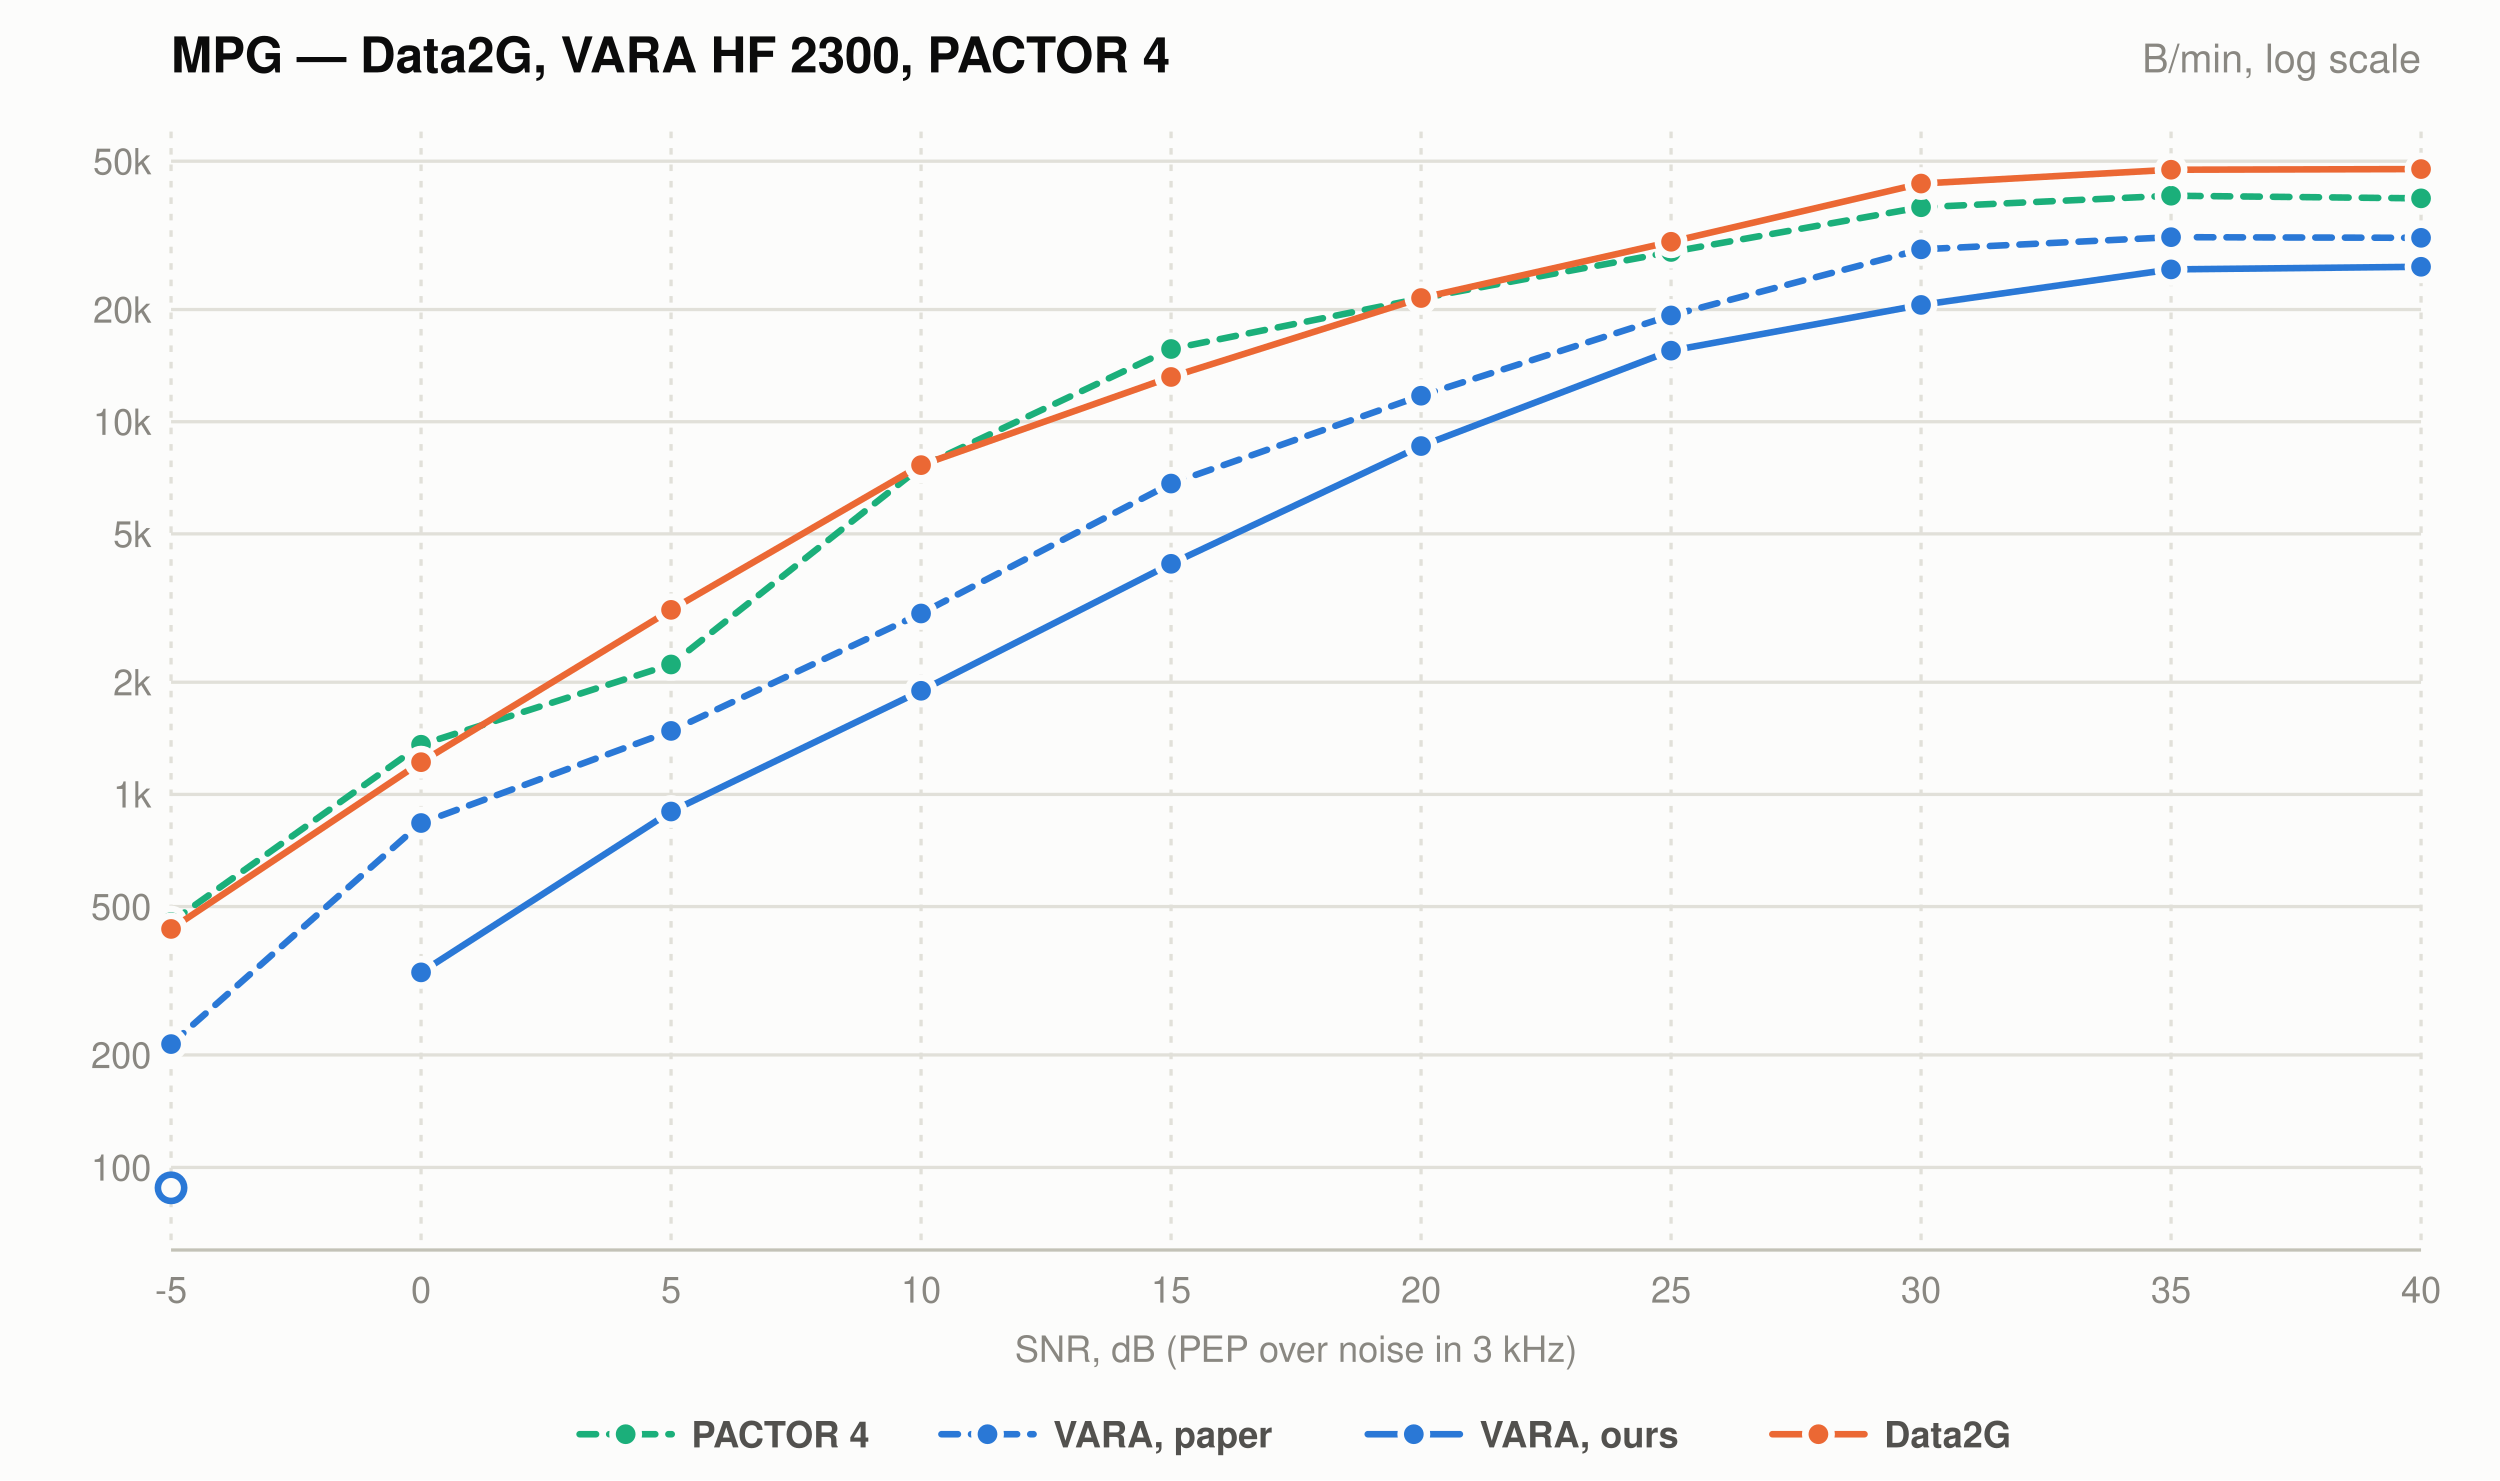
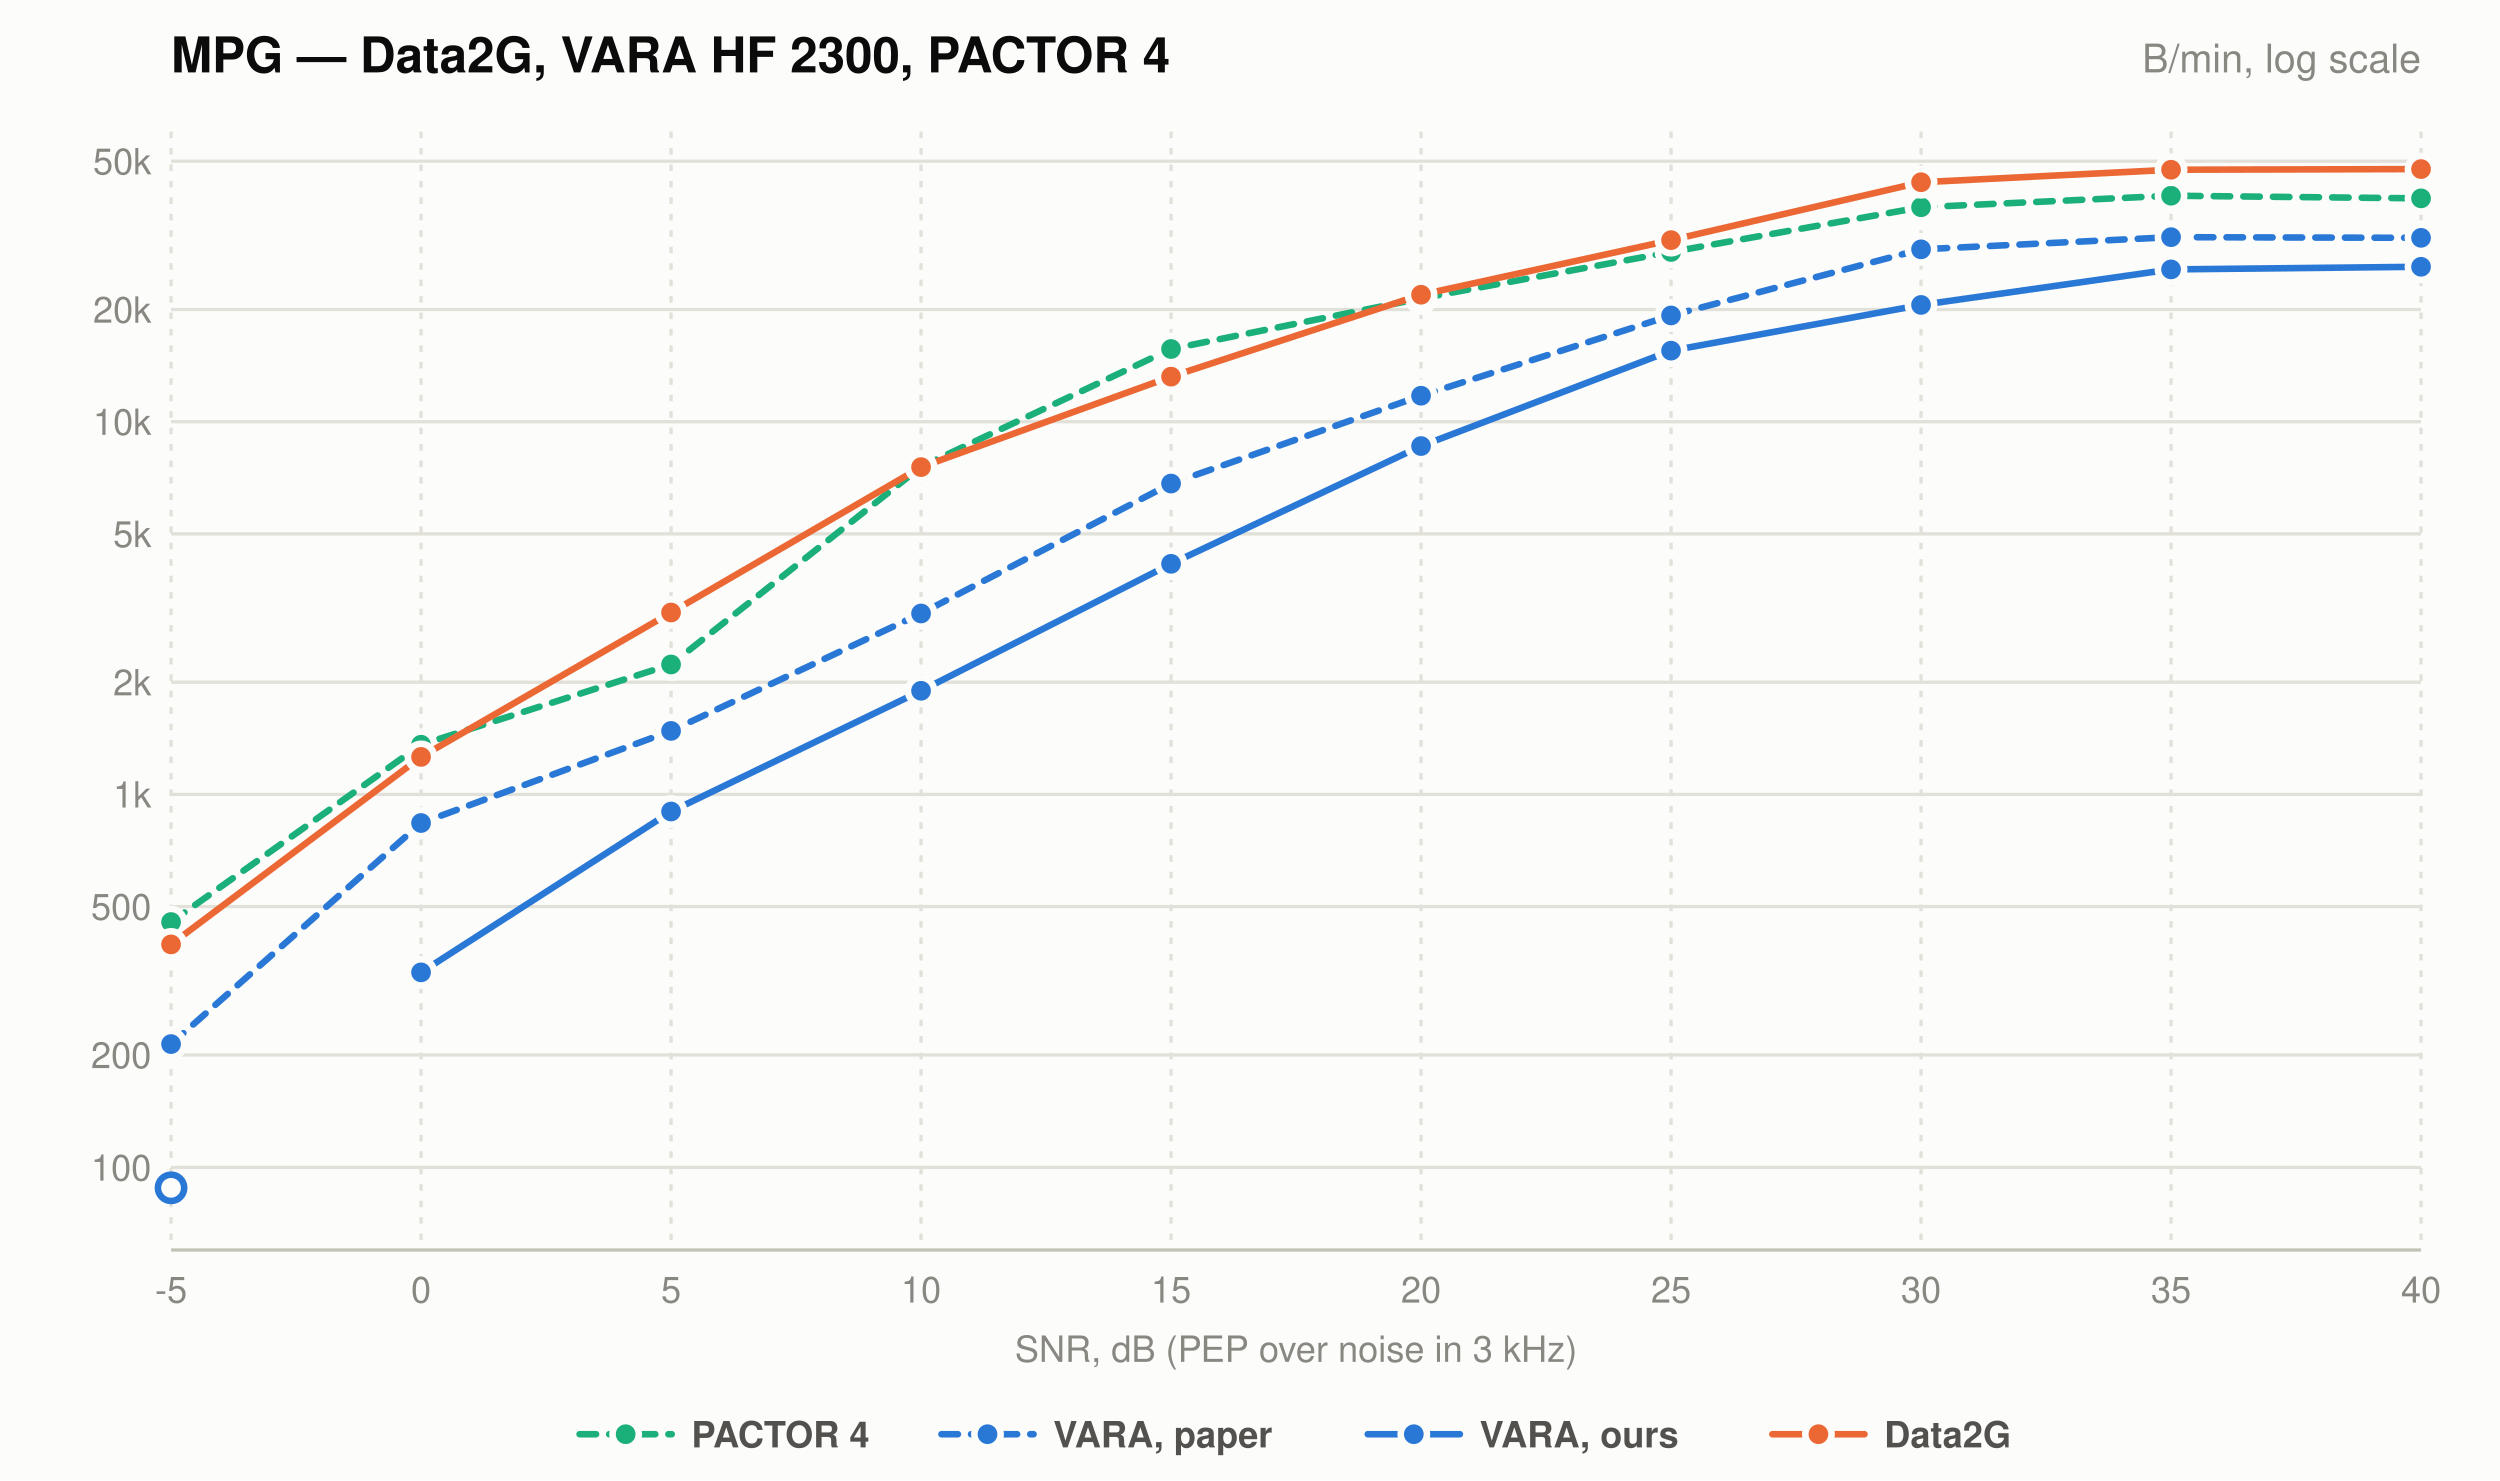
<svg xmlns="http://www.w3.org/2000/svg" viewBox="0 0 760 450" width="760" height="450" font-family="-apple-system, BlinkMacSystemFont, 'Segoe UI', Helvetica, Arial, sans-serif">
  <rect width="760" height="450" fill="#fcfcfb" />
  <text x="52" y="22" font-size="15" font-weight="600" fill="#0b0b0b">MPG — Data2G, VARA HF 2300, PACTOR 4</text>
  <text x="736" y="22" font-size="12" fill="#898781" text-anchor="end">B/min, log scale</text>
  <line x1="52" x2="736" y1="354.9" y2="354.9" stroke="#e1e0d9" />
  <text x="46" y="358.9" font-size="11" fill="#898781" text-anchor="end">100</text>
  <line x1="52" x2="736" y1="320.7" y2="320.7" stroke="#e1e0d9" />
  <text x="46" y="324.7" font-size="11" fill="#898781" text-anchor="end">200</text>
  <line x1="52" x2="736" y1="275.6" y2="275.6" stroke="#e1e0d9" />
  <text x="46" y="279.6" font-size="11" fill="#898781" text-anchor="end">500</text>
  <line x1="52" x2="736" y1="241.5" y2="241.5" stroke="#e1e0d9" />
  <text x="46" y="245.5" font-size="11" fill="#898781" text-anchor="end">1k</text>
  <line x1="52" x2="736" y1="207.4" y2="207.4" stroke="#e1e0d9" />
  <text x="46" y="211.4" font-size="11" fill="#898781" text-anchor="end">2k</text>
  <line x1="52" x2="736" y1="162.3" y2="162.3" stroke="#e1e0d9" />
  <text x="46" y="166.3" font-size="11" fill="#898781" text-anchor="end">5k</text>
  <line x1="52" x2="736" y1="128.2" y2="128.2" stroke="#e1e0d9" />
  <text x="46" y="132.2" font-size="11" fill="#898781" text-anchor="end">10k</text>
  <line x1="52" x2="736" y1="94.1" y2="94.1" stroke="#e1e0d9" />
  <text x="46" y="98.1" font-size="11" fill="#898781" text-anchor="end">20k</text>
  <line x1="52" x2="736" y1="49.0" y2="49.0" stroke="#e1e0d9" />
  <text x="46" y="53.0" font-size="11" fill="#898781" text-anchor="end">50k</text>
  <line x1="52.0" x2="52.0" y1="40" y2="380" stroke="#e1e0d9" stroke-dasharray="2 3" />
  <text x="52.0" y="396" font-size="11" fill="#898781" text-anchor="middle">-5</text>
  <line x1="128.0" x2="128.0" y1="40" y2="380" stroke="#e1e0d9" stroke-dasharray="2 3" />
  <text x="128.0" y="396" font-size="11" fill="#898781" text-anchor="middle">0</text>
  <line x1="204.0" x2="204.0" y1="40" y2="380" stroke="#e1e0d9" stroke-dasharray="2 3" />
  <text x="204.0" y="396" font-size="11" fill="#898781" text-anchor="middle">5</text>
  <line x1="280.0" x2="280.0" y1="40" y2="380" stroke="#e1e0d9" stroke-dasharray="2 3" />
  <text x="280.0" y="396" font-size="11" fill="#898781" text-anchor="middle">10</text>
  <line x1="356.0" x2="356.0" y1="40" y2="380" stroke="#e1e0d9" stroke-dasharray="2 3" />
  <text x="356.0" y="396" font-size="11" fill="#898781" text-anchor="middle">15</text>
  <line x1="432.0" x2="432.0" y1="40" y2="380" stroke="#e1e0d9" stroke-dasharray="2 3" />
  <text x="432.0" y="396" font-size="11" fill="#898781" text-anchor="middle">20</text>
  <line x1="508.0" x2="508.0" y1="40" y2="380" stroke="#e1e0d9" stroke-dasharray="2 3" />
  <text x="508.0" y="396" font-size="11" fill="#898781" text-anchor="middle">25</text>
  <line x1="584.0" x2="584.0" y1="40" y2="380" stroke="#e1e0d9" stroke-dasharray="2 3" />
  <text x="584.0" y="396" font-size="11" fill="#898781" text-anchor="middle">30</text>
  <line x1="660.0" x2="660.0" y1="40" y2="380" stroke="#e1e0d9" stroke-dasharray="2 3" />
  <text x="660.0" y="396" font-size="11" fill="#898781" text-anchor="middle">35</text>
  <line x1="736.0" x2="736.0" y1="40" y2="380" stroke="#e1e0d9" stroke-dasharray="2 3" />
  <text x="736.0" y="396" font-size="11" fill="#898781" text-anchor="middle">40</text>
  <line x1="52" x2="736" y1="380" y2="380" stroke="#c3c2b7" />
  <text x="394.0" y="414" font-size="11" fill="#898781" text-anchor="middle">SNR, dB (PEP over noise in 3 kHz)</text>
  <path d="M52.0,280.3L128.0,226.4L204.0,202.0L280.0,141.9L356.0,106.1L432.0,90.7L508.0,76.6L584.0,63.0L660.0,59.5L736.0,60.3" fill="none" stroke="#1baf7a" stroke-width="2" stroke-linejoin="round" stroke-linecap="round" stroke-dasharray="5 4" />
  <circle cx="52.0" cy="280.3" r="4" fill="#1baf7a" stroke="#fcfcfb" stroke-width="2" />
  <circle cx="128.0" cy="226.4" r="4" fill="#1baf7a" stroke="#fcfcfb" stroke-width="2" />
  <circle cx="204.0" cy="202.0" r="4" fill="#1baf7a" stroke="#fcfcfb" stroke-width="2" />
  <circle cx="280.0" cy="141.9" r="4" fill="#1baf7a" stroke="#fcfcfb" stroke-width="2" />
  <circle cx="356.0" cy="106.1" r="4" fill="#1baf7a" stroke="#fcfcfb" stroke-width="2" />
  <circle cx="432.0" cy="90.7" r="4" fill="#1baf7a" stroke="#fcfcfb" stroke-width="2" />
  <circle cx="508.0" cy="76.6" r="4" fill="#1baf7a" stroke="#fcfcfb" stroke-width="2" />
  <circle cx="584.0" cy="63.0" r="4" fill="#1baf7a" stroke="#fcfcfb" stroke-width="2" />
  <circle cx="660.0" cy="59.5" r="4" fill="#1baf7a" stroke="#fcfcfb" stroke-width="2" />
  <circle cx="736.0" cy="60.3" r="4" fill="#1baf7a" stroke="#fcfcfb" stroke-width="2" />
  <path d="M52.0,317.4L128.0,250.2L204.0,222.2L280.0,186.5L356.0,147.0L432.0,120.3L508.0,95.9L584.0,75.8L660.0,72.1L736.0,72.3" fill="none" stroke="#2a78d6" stroke-width="2" stroke-linejoin="round" stroke-linecap="round" stroke-dasharray="5 4" />
  <circle cx="52.0" cy="317.4" r="4" fill="#2a78d6" stroke="#fcfcfb" stroke-width="2" />
  <circle cx="128.0" cy="250.2" r="4" fill="#2a78d6" stroke="#fcfcfb" stroke-width="2" />
  <circle cx="204.0" cy="222.2" r="4" fill="#2a78d6" stroke="#fcfcfb" stroke-width="2" />
  <circle cx="280.0" cy="186.5" r="4" fill="#2a78d6" stroke="#fcfcfb" stroke-width="2" />
  <circle cx="356.0" cy="147.0" r="4" fill="#2a78d6" stroke="#fcfcfb" stroke-width="2" />
  <circle cx="432.0" cy="120.3" r="4" fill="#2a78d6" stroke="#fcfcfb" stroke-width="2" />
  <circle cx="508.0" cy="95.9" r="4" fill="#2a78d6" stroke="#fcfcfb" stroke-width="2" />
  <circle cx="584.0" cy="75.8" r="4" fill="#2a78d6" stroke="#fcfcfb" stroke-width="2" />
  <circle cx="660.0" cy="72.1" r="4" fill="#2a78d6" stroke="#fcfcfb" stroke-width="2" />
  <circle cx="736.0" cy="72.3" r="4" fill="#2a78d6" stroke="#fcfcfb" stroke-width="2" />
  <path d="M128.0,295.6L204.0,246.7L280.0,210.0L356.0,171.4L432.0,135.6L508.0,106.6L584.0,92.7L660.0,81.9L736.0,81.1" fill="none" stroke="#2a78d6" stroke-width="2" stroke-linejoin="round" stroke-linecap="round" />
  <circle cx="52.0" cy="361.1" r="4" fill="#fcfcfb" stroke="#2a78d6" stroke-width="2" />
  <circle cx="128.0" cy="295.6" r="4" fill="#2a78d6" stroke="#fcfcfb" stroke-width="2" />
  <circle cx="204.0" cy="246.7" r="4" fill="#2a78d6" stroke="#fcfcfb" stroke-width="2" />
  <circle cx="280.0" cy="210.0" r="4" fill="#2a78d6" stroke="#fcfcfb" stroke-width="2" />
  <circle cx="356.0" cy="171.4" r="4" fill="#2a78d6" stroke="#fcfcfb" stroke-width="2" />
  <circle cx="432.0" cy="135.6" r="4" fill="#2a78d6" stroke="#fcfcfb" stroke-width="2" />
  <circle cx="508.0" cy="106.6" r="4" fill="#2a78d6" stroke="#fcfcfb" stroke-width="2" />
  <circle cx="584.0" cy="92.7" r="4" fill="#2a78d6" stroke="#fcfcfb" stroke-width="2" />
  <circle cx="660.0" cy="81.9" r="4" fill="#2a78d6" stroke="#fcfcfb" stroke-width="2" />
  <circle cx="736.0" cy="81.1" r="4" fill="#2a78d6" stroke="#fcfcfb" stroke-width="2" />
-   <path d="M52.0,282.4L128.0,231.7L204.0,185.4L280.0,141.4L356.0,114.6L432.0,90.6L508.0,73.5L584.0,55.8L660.0,51.6L736.0,51.4" fill="none" stroke="#eb6834" stroke-width="2" stroke-linejoin="round" stroke-linecap="round" />
-   <circle cx="52.0" cy="282.4" r="4" fill="#eb6834" stroke="#fcfcfb" stroke-width="2" />
-   <circle cx="128.0" cy="231.7" r="4" fill="#eb6834" stroke="#fcfcfb" stroke-width="2" />
-   <circle cx="204.0" cy="185.4" r="4" fill="#eb6834" stroke="#fcfcfb" stroke-width="2" />
-   <circle cx="280.0" cy="141.4" r="4" fill="#eb6834" stroke="#fcfcfb" stroke-width="2" />
-   <circle cx="356.0" cy="114.6" r="4" fill="#eb6834" stroke="#fcfcfb" stroke-width="2" />
-   <circle cx="432.0" cy="90.6" r="4" fill="#eb6834" stroke="#fcfcfb" stroke-width="2" />
-   <circle cx="508.0" cy="73.5" r="4" fill="#eb6834" stroke="#fcfcfb" stroke-width="2" />
-   <circle cx="584.0" cy="55.8" r="4" fill="#eb6834" stroke="#fcfcfb" stroke-width="2" />
+   <path d="M52.0,287.1L128.0,230.1L204.0,186.2L280.0,142.0L356.0,114.5L432.0,89.6L508.0,73.0L584.0,55.4L660.0,51.6L736.0,51.4" fill="none" stroke="#eb6834" stroke-width="2" stroke-linejoin="round" stroke-linecap="round" />
+   <circle cx="52.0" cy="287.1" r="4" fill="#eb6834" stroke="#fcfcfb" stroke-width="2" />
+   <circle cx="128.0" cy="230.1" r="4" fill="#eb6834" stroke="#fcfcfb" stroke-width="2" />
+   <circle cx="204.0" cy="186.2" r="4" fill="#eb6834" stroke="#fcfcfb" stroke-width="2" />
+   <circle cx="280.0" cy="142.0" r="4" fill="#eb6834" stroke="#fcfcfb" stroke-width="2" />
+   <circle cx="356.0" cy="114.5" r="4" fill="#eb6834" stroke="#fcfcfb" stroke-width="2" />
+   <circle cx="432.0" cy="89.6" r="4" fill="#eb6834" stroke="#fcfcfb" stroke-width="2" />
+   <circle cx="508.0" cy="73.0" r="4" fill="#eb6834" stroke="#fcfcfb" stroke-width="2" />
+   <circle cx="584.0" cy="55.4" r="4" fill="#eb6834" stroke="#fcfcfb" stroke-width="2" />
  <circle cx="660.0" cy="51.6" r="4" fill="#eb6834" stroke="#fcfcfb" stroke-width="2" />
  <circle cx="736.0" cy="51.4" r="4" fill="#eb6834" stroke="#fcfcfb" stroke-width="2" />
  <line x1="176.2" x2="204.2" y1="436" y2="436" stroke="#1baf7a" stroke-width="2" stroke-linecap="round" stroke-dasharray="5 4" />
  <circle cx="190.2" cy="436" r="4" fill="#1baf7a" stroke="#fcfcfb" stroke-width="2" />
  <text x="210.2" y="440" font-size="11" font-weight="600" fill="#52514e">PACTOR 4</text>
  <line x1="286.2" x2="314.2" y1="436" y2="436" stroke="#2a78d6" stroke-width="2" stroke-linecap="round" stroke-dasharray="5 4" />
  <circle cx="300.2" cy="436" r="4" fill="#2a78d6" stroke="#fcfcfb" stroke-width="2" />
  <text x="320.2" y="440" font-size="11" font-weight="600" fill="#52514e">VARA, paper</text>
  <line x1="415.8" x2="443.8" y1="436" y2="436" stroke="#2a78d6" stroke-width="2" stroke-linecap="round" />
  <circle cx="429.8" cy="436" r="4" fill="#2a78d6" stroke="#fcfcfb" stroke-width="2" />
  <text x="449.8" y="440" font-size="11" font-weight="600" fill="#52514e">VARA, ours</text>
  <line x1="538.8" x2="566.8" y1="436" y2="436" stroke="#eb6834" stroke-width="2" stroke-linecap="round" />
  <circle cx="552.8" cy="436" r="4" fill="#eb6834" stroke="#fcfcfb" stroke-width="2" />
  <text x="572.8" y="440" font-size="11" font-weight="600" fill="#52514e">Data2G</text>
</svg>
